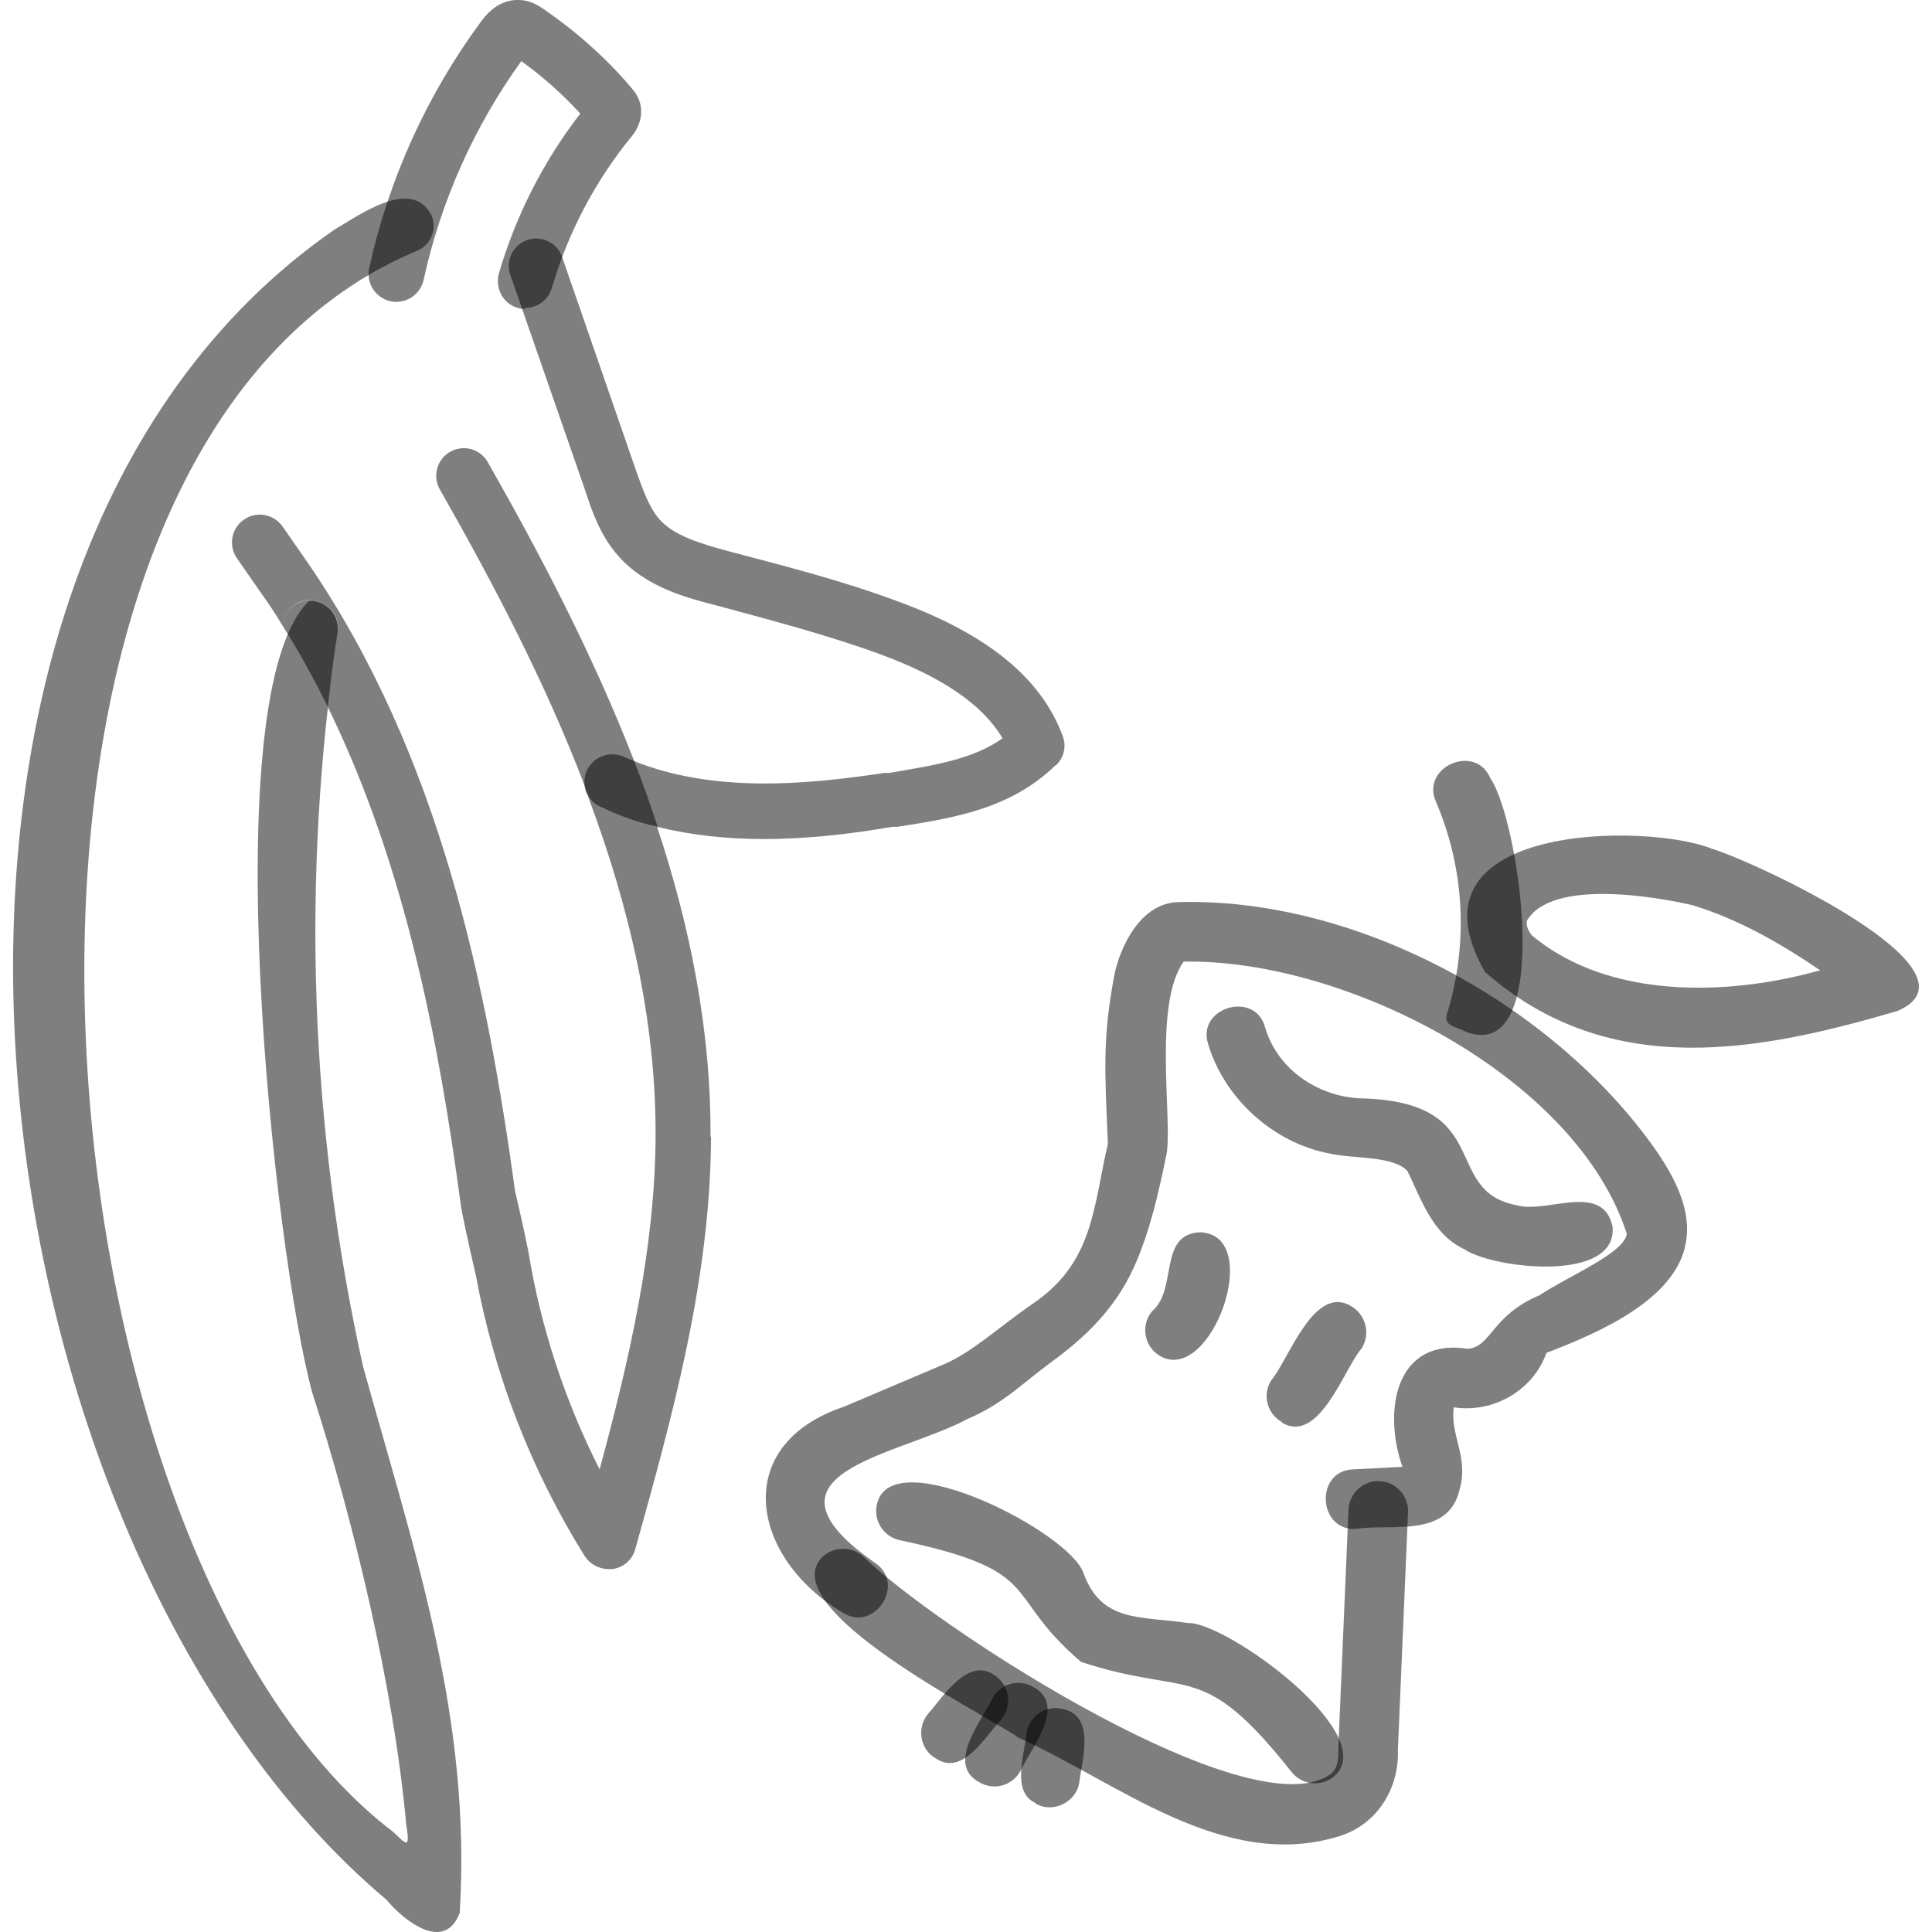
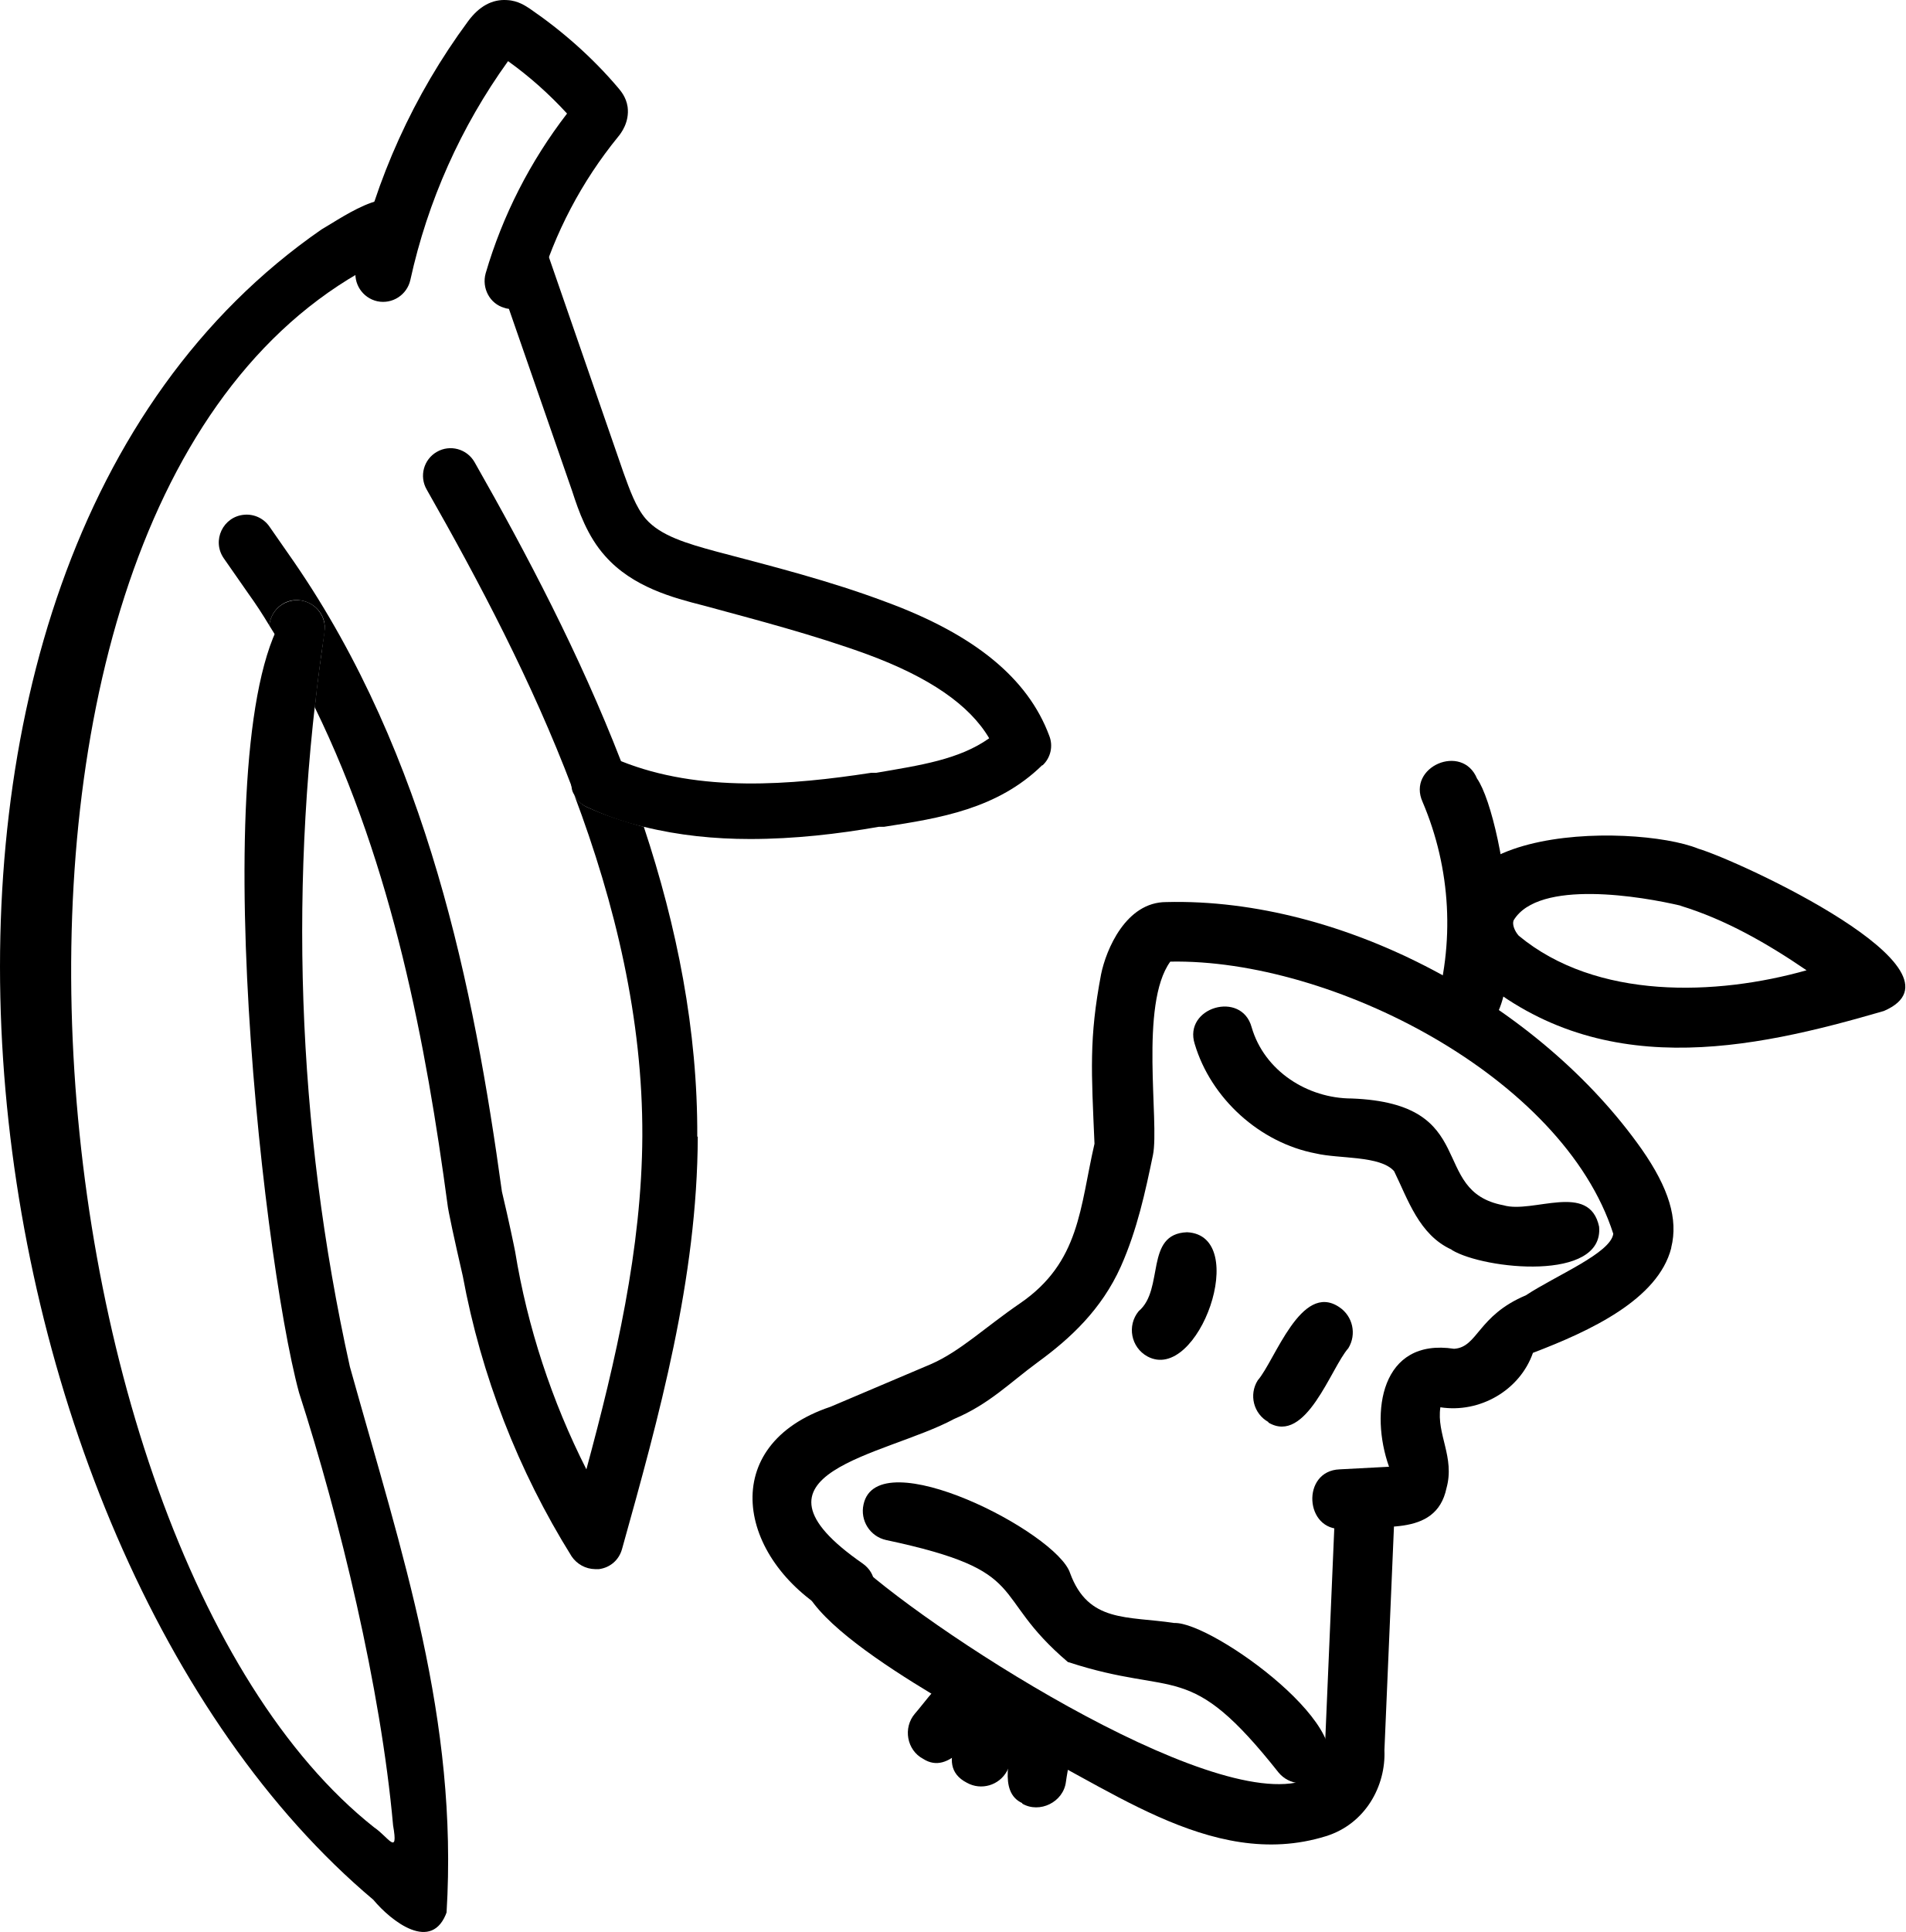
- <svg xmlns="http://www.w3.org/2000/svg" viewBox="0 0 50 50" style="shape-rendering:geometricprecision">
-   <path class="cls-1" d="M13.596 7.994c-.065 0-.131 0-.197-.026-.382-.105-.593-.513-.487-.895a12.526 12.526 0 0 1 2.106-4.134 9.938 9.938 0 0 0-1.527-1.357 15.272 15.272 0 0 0-2.528 5.662.724.724 0 0 1-.856.553.724.724 0 0 1-.553-.856A16.849 16.849 0 0 1 12.451.555c.29-.395.632-.579 1.014-.553.289.014.487.158.592.224.843.58 1.62 1.264 2.278 2.041.066.079.211.237.25.5.053.395-.171.685-.25.777a11.157 11.157 0 0 0-2.054 3.911.714.714 0 0 1-.685.513v.026z" style="fill:#000; opacity: 0.5;" />
-   <path class="cls-1" d="M11.911 49.468c-.382 1.093-1.448.251-1.909-.302C-.966 39.936-4.139 14.801 8.659 5.94c.619-.355 2.001-1.382 2.515-.355a.701.701 0 0 1-.422.922C-1.742 11.799.667 39.896 10.028 47.296c.356.237.632.764.487-.053-.316-3.555-1.382-7.939-2.435-11.204-.988-3.634-2.568-18.13-.079-20.487a.724.724 0 0 1 .737.829 52.018 52.018 0 0 0 .658 18.986c1.37 4.911 2.805 9.124 2.502 14.128l.013-.027z" style="fill:#000; opacity: 0.5;" />
-   <path class="cls-1" d="M19.99 28.24c-.01 2.8-.76 5.5-1.49 8.11-.06.21-.23.36-.45.39h-.08a.57.57 0 0 1-.46-.25 15.857 15.857 0 0 1-2.14-5.51c-.16-.69-.29-1.3-.3-1.41-.42-3.12-1.07-6.62-2.61-9.77.05-.5.12-.99.19-1.48.05-.3-.16-.57-.46-.62-.3-.05-.57.16-.62.46v.04a8.8 8.8 0 0 0-.42-.64l-.48-.69a.546.546 0 1 1 .9-.62l.48.69c2.63 3.82 3.54 8.39 4.09 12.38.14.59.24 1.08.26 1.18.24 1.48.72 2.94 1.4 4.28.58-2.14 1.09-4.34 1.1-6.55.01-2.3-.53-4.56-1.34-6.71.05.1.14.19.25.24.37.17.74.29 1.12.39.65 1.96 1.06 4 1.05 6.09z" style="fill:#000; opacity: 0.5;" transform="matrix(1.31663 0 0 1.31663 -7.918 -7.765)" />
-   <path class="cls-1" d="M12.65 18.32c-.08.49-.14.99-.19 1.48-.27-.55-.56-1.08-.89-1.6v-.04c.05-.3.32-.5.62-.46.3.05.5.32.46.62z" style="fill:#000; opacity: 0.5;" transform="matrix(1.31663 0 0 1.31663 -7.918 -7.765)" />
-   <path class="cls-1" d="M17.02 21.398a7.548 7.548 0 0 1-1.475-.514.642.642 0 0 1-.329-.316c-.027-.066-.04-.131-.066-.184-1.04-2.739-2.409-5.332-3.766-7.716a.712.712 0 0 1 .264-.974.713.713 0 0 1 .974.263c1.356 2.384 2.725 4.991 3.792 7.742.224.566.421 1.133.606 1.699z" style="fill:#000; opacity: 0.5;" />
-   <path class="cls-1" d="M27.316 19.805c-1.159 1.132-2.647 1.369-4.095 1.593h-.132c-1.053.184-2.185.316-3.331.316-.921 0-1.843-.092-2.752-.316-.5-.119-1-.29-1.474-.514a.638.638 0 0 1-.329-.316.428.428 0 0 1-.066-.184.759.759 0 0 1 .052-.448.73.73 0 0 1 .948-.355l.277.118c2.041.817 4.411.619 6.478.303h.131c1.133-.197 2.147-.342 2.923-.895-.513-.869-1.553-1.58-3.16-2.173-1.369-.5-2.83-.882-4.239-1.264-.777-.197-1.83-.474-2.541-1.277-.461-.513-.685-1.158-.856-1.685l-1.646-4.74-.289-.829a.71.71 0 1 1 1.342-.461l1.923 5.556c.158.434.316.895.579 1.198.382.435 1.053.632 1.83.843 1.448.382 2.949.763 4.385 1.303 2.291.843 3.673 1.975 4.226 3.463a.696.696 0 0 1-.171.764h-.013zM43.602 32.299c-.342 1.33-2.093 2.147-3.581 2.713-.342.974-1.382 1.567-2.396 1.409-.105.697.382 1.29.158 2.093-.277 1.317-1.791.908-2.686 1.053-.988.066-1.08-1.501-.079-1.54l1.277-.066c-.5-1.409-.211-3.344 1.685-3.055.619-.039.606-.855 1.857-1.382.777-.514 2.199-1.093 2.264-1.593-1.303-4.069-7.294-7.123-11.467-7.044-.804 1.106-.277 4.16-.448 5.003-.198.948-.408 1.935-.83 2.883-.5 1.12-1.316 1.87-2.146 2.476-.737.54-1.264 1.093-2.172 1.474-1.778.961-5.767 1.383-2.37 3.74.764.539-.026 1.764-.83 1.29-2.422-1.422-2.949-4.358 0-5.346l2.607-1.106c.751-.329 1.409-.961 2.291-1.566 1.567-1.067 1.554-2.489 1.936-4.135-.079-1.869-.145-2.725.171-4.384.132-.645.645-1.87 1.685-1.87 4.608-.118 9.677 2.66 12.311 6.399.698 1.001.948 1.804.763 2.541v.013z" style="fill:#000; opacity: 0.5;" />
-   <path class="cls-1" d="M37.928 32.352c.829.5 3.936.83 3.805-.606-.25-1.171-1.712-.329-2.475-.553-1.962-.368-.567-2.633-3.924-2.764-1.146 0-2.265-.711-2.594-1.844-.263-.961-1.777-.513-1.474.435.421 1.409 1.685 2.554 3.133 2.831.606.144 1.672.052 2.028.46.355.724.645 1.646 1.488 2.028l.013.013zM26.315 44.952c2.581 1.146 5.332 3.503 8.347 2.568 1.027-.316 1.554-1.304 1.515-2.225l.263-6.162a.776.776 0 0 0-.737-.803.777.777 0 0 0-.804.737l-.263 6.162c0 .461-.026.671-.513.842-2.449.869-9.98-4.028-11.771-5.78a.784.784 0 0 0-1.093.027c-1.198 1.316 4.108 3.989 5.056 4.621v.013zM33.175 36.816c.974.579 1.619-1.422 2.067-1.923a.784.784 0 0 0-.237-1.066c-.988-.659-1.659 1.382-2.107 1.896a.767.767 0 0 0 .277 1.079v.014zM30.041 35.104c1.317.711 2.686-3.134 1.027-3.213-1.106.04-.579 1.475-1.251 2.041a.773.773 0 0 0 .224 1.172zM37.967 26.717c2.278.79 1.343-5.517.606-6.57-.382-.922-1.817-.303-1.409.606a7.964 7.964 0 0 1 .29 5.464c-.106.355.197.329.513.5z" style="fill:#000; opacity: 0.5;" />
-   <path class="cls-1" d="M26.802 46.677c.448.263 1.067-.039 1.132-.566.079-.606.435-1.764-.5-1.896a.754.754 0 0 0-.869.645c-.039.514-.408 1.514.237 1.804v.013z" style="fill:#000; opacity: 0.5;" />
-   <path class="cls-1" d="M25.367 46.137a.76.76 0 0 0 1.04-.303c.263-.579 1.238-1.711.316-2.185a.76.76 0 0 0-1.04.303c-.263.579-1.238 1.711-.316 2.185z" style="fill:#000; opacity: 0.5;" />
-   <path class="cls-1" d="M24.235 45.518c.698.448 1.277-.605 1.672-1.013a.77.77 0 0 0-.079-1.08c-.724-.645-1.396.461-1.804.922-.316.368-.211.948.211 1.171zM38.428 25.15c-2.212-3.871 4.226-3.858 5.872-3.186 1.067.316 7.215 3.16 4.806 4.2-3.436 1.001-7.413 1.87-10.678-1.014zm5.425-1.711c-.988-.237-3.687-.698-4.332.381-.04.106.026.277.131.395 2.015 1.672 5.122 1.554 7.453.896-1.027-.698-2.107-1.317-3.266-1.672h.014zM28 43.017c2.818.921 3.094-.105 5.438 2.857a.77.77 0 0 0 1.08.105c1.277-1.066-2.792-4.015-3.779-3.976-1.225-.184-2.225 0-2.699-1.29-.343-1.054-4.99-3.437-5.346-1.778a.772.772 0 0 0 .58.922c3.844.816 2.62 1.382 4.713 3.16H28z" style="fill:#000; opacity: 0.5;" />
+ <svg xmlns="http://www.w3.org/2000/svg" viewBox="4.679 2.373 44.642 45.255" width="44.642" height="45.255">
+   <path class="cls-1" d="M 16.677 9.608 C 16.619 9.608 16.559 9.608 16.5 9.585 C 16.153 9.49 15.962 9.12 16.058 8.775 C 16.454 7.42 17.103 6.151 17.965 5.033 C 17.547 4.577 17.085 4.165 16.583 3.805 C 15.479 5.338 14.699 7.083 14.294 8.929 C 14.217 9.28 13.871 9.504 13.52 9.43 C 13.169 9.352 12.945 9.007 13.02 8.655 C 13.479 6.567 14.372 4.597 15.643 2.875 C 15.904 2.518 16.214 2.351 16.559 2.375 C 16.821 2.387 17.001 2.518 17.095 2.578 C 17.858 3.101 18.561 3.722 19.158 4.425 C 19.216 4.496 19.349 4.64 19.384 4.877 C 19.431 5.235 19.229 5.497 19.158 5.581 C 18.308 6.625 17.675 7.829 17.298 9.12 C 17.217 9.396 16.965 9.585 16.677 9.585 L 16.677 9.608 Z" style="fill: rgb(0, 0, 0); opacity: 1;" transform="matrix(1, 0, 0, 1, 0, 3.552713678800501e-15)" />
+   <path class="cls-1" d="M 15.152 47.145 C 14.807 48.136 13.842 47.373 13.426 46.873 C 3.499 38.519 0.626 15.768 12.21 7.749 C 12.77 7.427 14.02 6.499 14.486 7.427 C 14.619 7.763 14.445 8.144 14.103 8.262 C 2.794 13.053 4.975 38.483 13.448 45.18 C 13.771 45.396 14.02 45.872 13.889 45.132 C 13.603 41.914 12.639 37.946 11.685 34.992 C 10.791 31.703 9.36 18.581 11.614 16.45 C 12.022 16.438 12.34 16.795 12.28 17.199 C 11.424 22.914 11.624 28.74 12.876 34.384 C 14.116 38.828 15.416 42.642 15.142 47.171 L 15.152 47.145 Z" style="fill: rgb(0, 0, 0); opacity: 1;" transform="matrix(1, 0, 0, 1, 0, 3.552713678800501e-15)" />
+   <path class="cls-1" d="M 21.028 28.998 C 21.016 32.334 20.121 35.552 19.252 38.662 C 19.181 38.913 18.978 39.092 18.715 39.128 L 18.619 39.128 C 18.4 39.124 18.196 39.012 18.072 38.829 C 16.818 36.82 15.953 34.592 15.522 32.263 C 15.332 31.44 15.175 30.714 15.164 30.583 C 14.664 26.866 13.889 22.693 12.054 18.941 C 12.114 18.344 12.198 17.76 12.279 17.176 C 12.34 16.819 12.089 16.497 11.732 16.438 C 11.375 16.378 11.054 16.628 10.993 16.984 L 10.993 17.032 C 10.838 16.772 10.671 16.517 10.493 16.27 L 9.921 15.449 C 9.636 15.035 9.905 14.47 10.405 14.43 C 10.636 14.411 10.861 14.517 10.993 14.709 L 11.565 15.531 C 14.7 20.084 15.784 25.53 16.439 30.285 C 16.606 30.987 16.726 31.572 16.749 31.692 C 17.036 33.453 17.608 35.195 18.418 36.791 C 19.108 34.241 19.716 31.62 19.729 28.987 C 19.74 26.244 19.097 23.552 18.133 20.991 C 18.191 21.109 18.298 21.217 18.428 21.276 C 18.87 21.478 19.312 21.621 19.764 21.741 C 20.539 24.076 21.028 26.507 21.016 28.998 L 21.028 28.998 Z" style="fill: rgb(0, 0, 0); opacity: 1;" transform="matrix(1, 0, 0, 1, 0, 3.552713678800501e-15)" />
+   <path class="cls-1" d="M 12.279 17.176 C 12.184 17.76 12.114 18.356 12.054 18.941 C 11.732 18.285 11.387 17.653 10.993 17.032 L 10.993 16.984 C 11.054 16.628 11.375 16.389 11.732 16.438 C 12.089 16.497 12.329 16.819 12.279 17.176 Z" style="fill: rgb(0, 0, 0); opacity: 1;" transform="matrix(1, 0, 0, 1, 0, 3.552713678800501e-15)" />
+   <path class="cls-1" d="M 19.777 21.74 C 19.317 21.632 18.87 21.475 18.442 21.275 C 18.31 21.22 18.205 21.117 18.144 20.99 C 18.119 20.929 18.108 20.872 18.084 20.822 C 17.144 18.343 15.904 15.997 14.676 13.839 C 14.498 13.529 14.605 13.134 14.915 12.957 C 15.224 12.779 15.618 12.887 15.796 13.195 C 17.024 15.353 18.263 17.713 19.229 20.202 C 19.431 20.715 19.61 21.228 19.777 21.74 Z" style="fill: rgb(0, 0, 0); opacity: 1;" transform="matrix(1, 0, 0, 1, 0, 3.552713678800501e-15)" />
+   <path class="cls-1" d="M 29.096 20.299 C 28.047 21.324 26.7 21.538 25.39 21.74 L 25.27 21.74 C 24.317 21.907 23.293 22.026 22.255 22.026 C 21.422 22.026 20.587 21.943 19.764 21.74 C 19.312 21.632 18.859 21.477 18.429 21.275 C 18.299 21.22 18.193 21.117 18.134 20.99 C 18.1 20.939 18.079 20.881 18.073 20.822 C 18.046 20.686 18.063 20.545 18.119 20.417 C 18.272 20.097 18.651 19.954 18.978 20.096 L 19.229 20.202 C 21.075 20.943 23.221 20.763 25.092 20.475 L 25.21 20.475 C 26.236 20.299 27.153 20.166 27.856 19.666 C 27.392 18.881 26.451 18.236 24.996 17.699 C 23.756 17.247 22.434 16.902 21.159 16.556 C 20.455 16.377 19.503 16.127 18.859 15.399 C 18.442 14.935 18.239 14.352 18.084 13.874 L 16.595 9.585 L 16.333 8.834 C 16.155 8.372 16.544 7.891 17.032 7.967 C 17.275 8.004 17.477 8.181 17.547 8.417 L 19.288 13.446 C 19.431 13.839 19.575 14.255 19.812 14.53 C 20.158 14.923 20.765 15.103 21.47 15.294 C 22.779 15.639 24.138 15.983 25.438 16.473 C 27.511 17.236 28.762 18.26 29.263 19.607 C 29.359 19.848 29.297 20.121 29.108 20.299 L 29.096 20.299 Z M 43.836 31.607 C 43.527 32.81 41.941 33.549 40.596 34.062 C 40.287 34.945 39.344 35.48 38.427 35.337 C 38.332 35.97 38.772 36.505 38.57 37.232 C 38.32 38.423 36.949 38.054 36.137 38.185 C 35.244 38.246 35.162 36.825 36.067 36.791 L 37.224 36.73 C 36.771 35.455 37.032 33.705 38.748 33.967 C 39.308 33.931 39.296 33.192 40.429 32.715 C 41.131 32.251 42.42 31.726 42.478 31.273 C 41.298 27.591 35.876 24.826 32.099 24.898 C 31.371 25.899 31.848 28.663 31.693 29.427 C 31.515 30.285 31.324 31.176 30.942 32.036 C 30.489 33.049 29.751 33.729 29 34.277 C 28.334 34.765 27.856 35.265 27.033 35.611 C 25.425 36.48 21.815 36.863 24.889 38.995 C 25.581 39.484 24.866 40.593 24.138 40.163 C 21.944 38.876 21.47 36.219 24.138 35.325 L 26.497 34.324 C 27.177 34.026 27.773 33.453 28.572 32.907 C 29.989 31.94 29.978 30.654 30.323 29.164 C 30.251 27.473 30.192 26.698 30.477 25.196 C 30.596 24.612 31.061 23.503 32.003 23.503 C 36.174 23.397 40.762 25.91 43.146 29.295 C 43.778 30.202 44.003 30.928 43.836 31.595 L 43.836 31.607 Z" style="fill: rgb(0, 0, 0); opacity: 1;" transform="matrix(1, 0, 0, 1, 0, 3.552713678800501e-15)" />
+   <path class="cls-1" d="M 38.7 31.655 C 39.451 32.108 42.264 32.405 42.146 31.106 C 41.919 30.047 40.596 30.809 39.905 30.605 C 38.13 30.271 39.391 28.222 36.353 28.104 C 35.316 28.104 34.303 27.461 34.005 26.435 C 33.768 25.564 32.397 25.97 32.672 26.829 C 33.052 28.104 34.196 29.142 35.508 29.391 C 36.055 29.521 37.02 29.437 37.343 29.807 C 37.665 30.461 37.926 31.299 38.69 31.644 L 38.7 31.655 Z M 28.19 43.059 C 30.525 44.096 33.017 46.23 35.745 45.384 C 36.674 45.096 37.152 44.203 37.116 43.37 L 37.354 37.793 C 37.368 37.409 37.071 37.085 36.687 37.066 C 36.303 37.051 35.979 37.35 35.96 37.732 L 35.722 43.309 C 35.722 43.727 35.698 43.917 35.256 44.072 C 33.041 44.859 26.224 40.426 24.603 38.841 C 24.321 38.579 23.882 38.59 23.613 38.865 C 22.53 40.056 27.333 42.475 28.19 43.047 L 28.19 43.059 Z M 34.398 35.695 C 35.281 36.219 35.864 34.409 36.27 33.954 C 36.47 33.628 36.377 33.201 36.055 32.989 C 35.162 32.392 34.554 34.24 34.148 34.706 C 33.936 35.043 34.05 35.489 34.398 35.683 L 34.398 35.695 Z M 31.563 34.146 C 32.754 34.789 33.994 31.31 32.492 31.237 C 31.49 31.273 31.967 32.573 31.359 33.085 C 31.079 33.424 31.177 33.934 31.563 34.146 Z M 38.736 26.555 C 40.797 27.27 39.952 21.562 39.285 20.608 C 38.939 19.774 37.639 20.333 38.01 21.157 C 38.677 22.721 38.772 24.474 38.273 26.103 C 38.176 26.424 38.45 26.399 38.736 26.555 Z" style="fill: rgb(0, 0, 0); opacity: 1;" transform="matrix(1, 0, 0, 1, 0, 3.552713678800501e-15)" />
+   <path class="cls-1" d="M 28.63 44.621 C 29.036 44.859 29.597 44.586 29.654 44.108 C 29.727 43.56 30.049 42.511 29.202 42.392 C 28.822 42.329 28.466 42.593 28.416 42.975 C 28.381 43.44 28.047 44.345 28.63 44.609 L 28.63 44.621 Z" style="fill: rgb(0, 0, 0); opacity: 1;" transform="matrix(1, 0, 0, 1, 0, 3.552713678800501e-15)" />
+   <path class="cls-1" d="M 27.333 44.132 C 27.668 44.319 28.09 44.194 28.273 43.858 C 28.511 43.335 29.395 42.31 28.559 41.879 C 28.224 41.693 27.801 41.816 27.619 42.154 C 27.379 42.679 26.497 43.703 27.333 44.132 Z" style="fill: rgb(0, 0, 0); opacity: 1;" transform="matrix(1, 0, 0, 1, 0, 3.552713678800501e-15)" />
+   <path class="cls-1" d="M 26.308 43.572 C 26.938 43.977 27.464 43.025 27.82 42.654 C 28.069 42.364 28.036 41.929 27.748 41.677 C 27.094 41.093 26.485 42.094 26.117 42.511 C 25.83 42.844 25.925 43.37 26.308 43.572 Z M 39.154 25.135 C 37.152 21.632 42.979 21.644 44.469 22.252 C 45.433 22.539 50.998 25.112 48.819 26.054 C 45.709 26.96 42.109 27.746 39.154 25.135 Z M 44.063 23.589 C 43.169 23.375 40.726 22.956 40.142 23.933 C 40.106 24.028 40.167 24.183 40.262 24.29 C 42.086 25.803 44.897 25.697 47.007 25.101 C 46.078 24.467 45.1 23.908 44.051 23.589 L 44.063 23.589 Z M 29.715 41.308 C 32.265 42.141 32.516 41.213 34.637 43.894 C 34.882 44.188 35.319 44.231 35.615 43.988 C 36.771 43.025 33.087 40.354 32.193 40.39 C 31.085 40.223 30.18 40.39 29.751 39.221 C 29.441 38.268 25.235 36.111 24.912 37.612 C 24.827 37.989 25.063 38.362 25.438 38.446 C 28.917 39.186 27.809 39.699 29.704 41.308 L 29.715 41.308 Z" style="fill: rgb(0, 0, 0); opacity: 1;" transform="matrix(1, 0, 0, 1, 0, 3.552713678800501e-15)" />
</svg>
